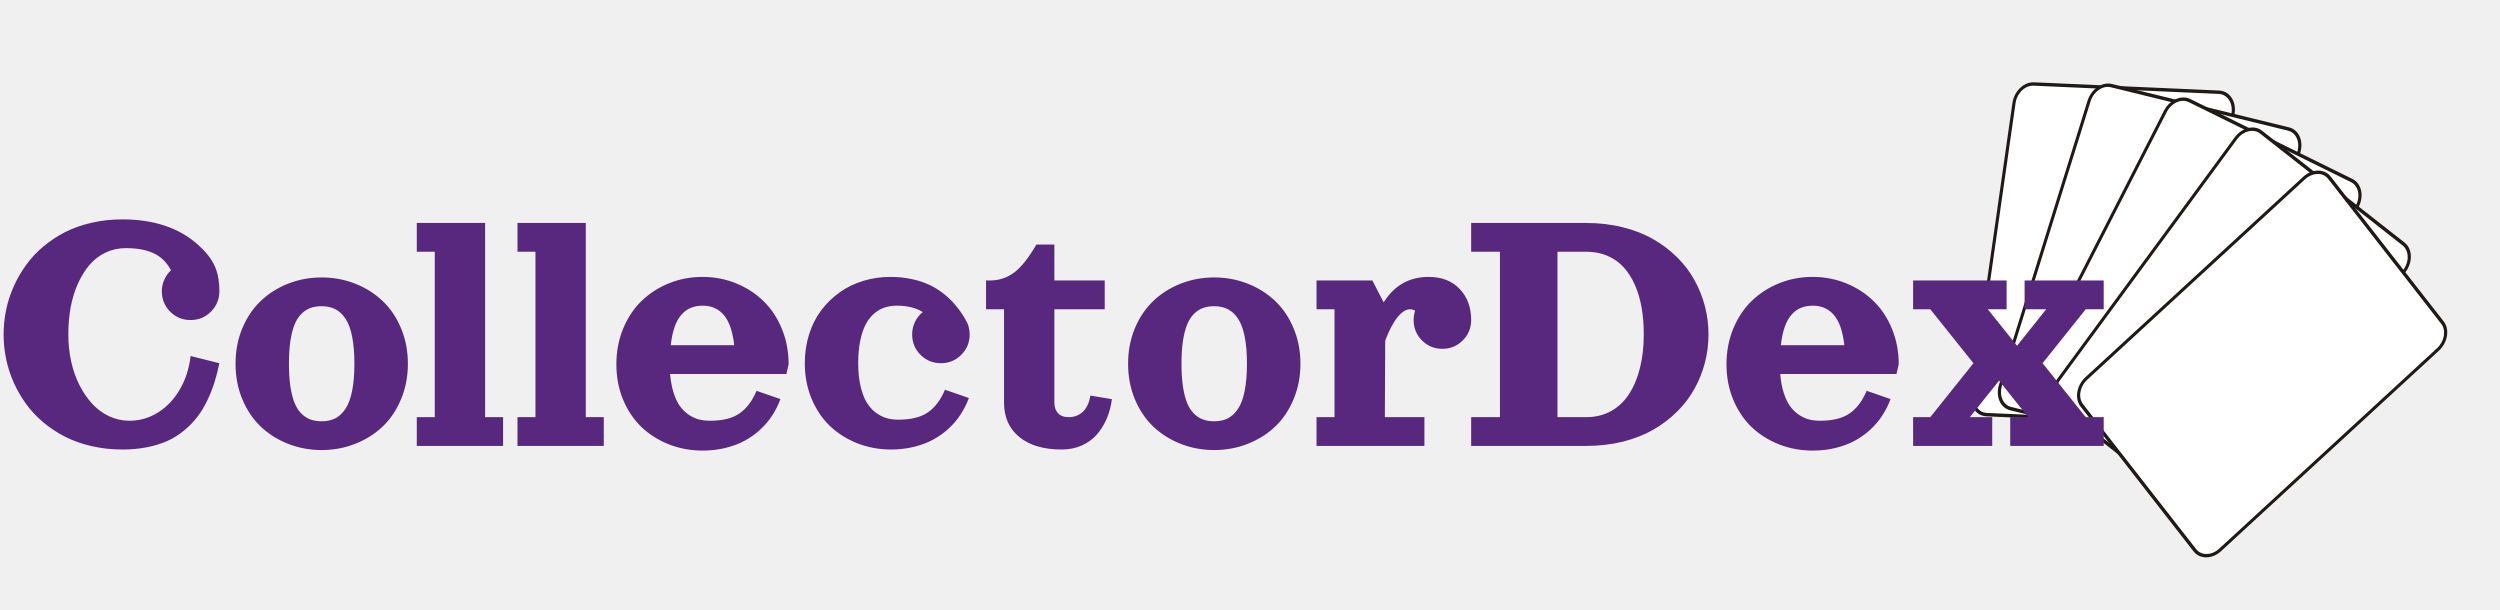
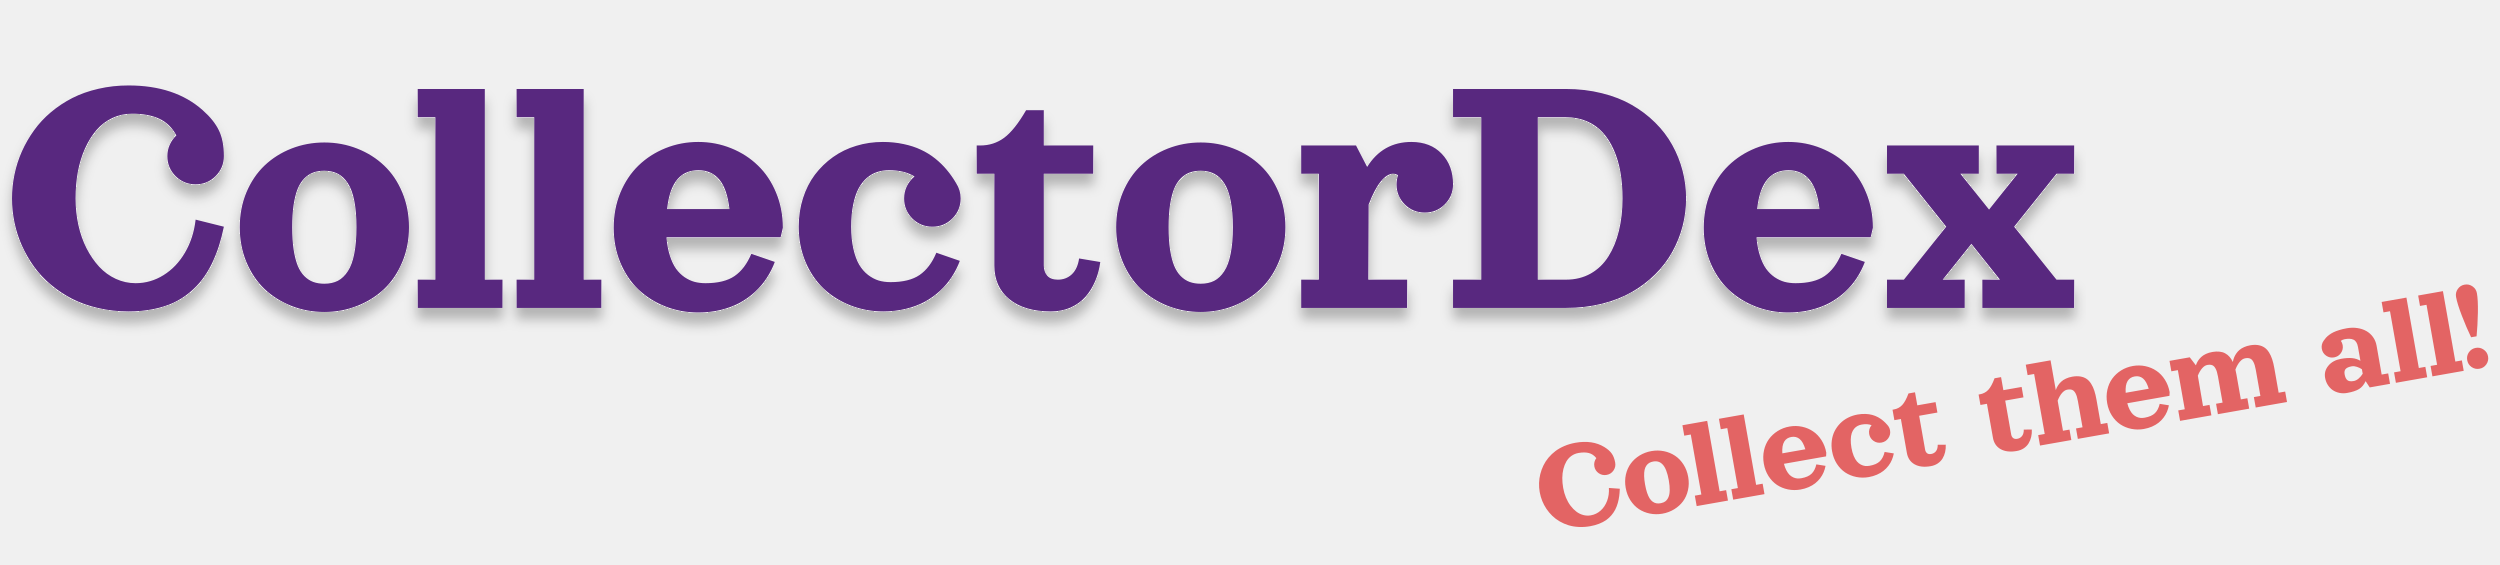
- <svg xmlns="http://www.w3.org/2000/svg" width="869" height="212" viewBox="0 0 869 212" fill="none">
-   <g clip-path="url(#clip0_8_64)">
-     <path fill-rule="evenodd" clip-rule="evenodd" d="M706.921 29.193L771.34 32.061C774.571 32.205 776.772 35.427 776.23 39.222L761.801 140.354C761.26 144.149 758.173 147.136 754.942 146.992L690.522 144.125C687.292 143.981 685.091 140.758 685.633 136.964L700.062 35.831C700.603 32.037 703.69 29.049 706.921 29.193Z" fill="white" />
-     <path d="M707.005 28.605L771.422 31.473C771.411 31.472 771.434 31.473 771.422 31.473C773.182 31.562 774.695 32.482 775.658 33.892C776.618 35.298 777.068 37.196 776.776 39.245L762.346 140.378C762.049 142.417 761.066 144.27 759.726 145.566C758.367 146.882 756.636 147.659 754.86 147.58L690.441 144.713C690.452 144.714 690.429 144.712 690.441 144.713C689.954 144.688 689.453 144.598 689.015 144.454C688.566 144.306 688.147 144.101 687.761 143.845C685.79 142.537 684.665 139.896 685.087 136.94L699.517 35.807C699.599 35.244 699.737 34.668 699.917 34.143C700.1 33.611 700.329 33.102 700.599 32.624C701.993 30.146 704.454 28.492 707.005 28.605ZM771.257 32.648L706.837 29.781C704.735 29.688 702.694 31.072 701.528 33.144C701.299 33.55 701.104 33.983 700.948 34.437C700.795 34.883 700.681 35.351 700.611 35.833C700.612 35.822 700.61 35.843 700.611 35.833L686.178 136.988C685.82 139.495 686.76 141.726 688.416 142.825C688.735 143.036 689.08 143.206 689.445 143.326C689.803 143.444 690.182 143.516 690.577 143.536C690.569 143.535 690.586 143.536 690.577 143.536L755.026 146.405C756.48 146.469 757.908 145.824 759.035 144.734C760.171 143.635 761.001 142.086 761.253 140.35C761.251 140.359 761.254 140.34 761.253 140.35L775.682 39.22C775.68 39.23 775.683 39.209 775.682 39.22C775.928 37.479 775.552 35.839 774.742 34.652C773.944 33.484 772.699 32.722 771.257 32.648C771.266 32.649 771.248 32.649 771.257 32.648Z" fill="#1F1A17" />
-     <path fill-rule="evenodd" clip-rule="evenodd" d="M733.876 29.753L795.529 44.852C798.622 45.609 800.206 49.262 799.051 52.969L768.259 151.77C767.103 155.477 763.628 157.891 760.536 157.133L698.882 142.035C695.79 141.278 694.206 137.625 695.361 133.918L726.153 35.117C727.309 31.41 730.784 28.996 733.876 29.753Z" fill="white" />
-     <path d="M734.055 29.179L795.707 44.277C797.403 44.694 798.69 45.9 799.388 47.509C800.078 49.1 800.196 51.088 799.575 53.088C799.581 53.072 799.569 53.106 799.575 53.088L768.782 151.891C768.158 153.89 766.904 155.554 765.388 156.607C763.857 157.67 762.058 158.122 760.36 157.708C760.369 157.71 760.351 157.705 760.36 157.708L698.705 142.609C697.008 142.193 695.722 140.987 695.023 139.377C694.333 137.786 694.216 135.798 694.837 133.798C694.831 133.814 694.842 133.781 694.837 133.798L725.629 34.995C725.802 34.441 726.028 33.898 726.295 33.394C726.561 32.892 726.867 32.425 727.205 31.997C728.964 29.775 731.614 28.582 734.055 29.179ZM795.35 45.425L733.696 30.327C731.686 29.835 729.488 30.837 728.017 32.696C727.727 33.062 727.466 33.46 727.241 33.885C727.018 34.306 726.828 34.76 726.677 35.244L695.897 134C695.901 133.986 695.894 134.013 695.897 134C695.366 135.702 695.449 137.439 696.034 138.787C696.612 140.119 697.667 141.117 699.061 141.458L760.697 156.555C762.088 156.895 763.592 156.524 764.859 155.644C766.141 154.753 767.203 153.348 767.735 151.642L798.515 52.883C798.512 52.896 798.518 52.871 798.515 52.883C799.046 51.181 798.962 49.447 798.377 48.099C797.799 46.767 796.743 45.767 795.35 45.425Z" fill="#1F1A17" />
-     <path fill-rule="evenodd" clip-rule="evenodd" d="M761.051 34.945L817.497 62.788C820.328 64.184 821.187 68.174 819.406 71.654L771.942 164.392C770.161 167.872 766.387 169.577 763.556 168.18L707.11 140.337C704.279 138.941 703.42 134.951 705.201 131.471L752.665 38.733C754.446 35.253 758.22 33.548 761.051 34.945Z" fill="white" />
-     <path d="M761.329 34.406L817.775 62.248C819.325 63.017 820.343 64.494 820.721 66.249C821.095 67.986 820.848 70.003 819.89 71.88L772.42 164.63C771.458 166.503 769.953 167.91 768.31 168.653C766.649 169.403 764.842 169.487 763.289 168.724L706.833 140.876C705.282 140.108 704.265 138.631 703.887 136.876C703.513 135.139 703.76 133.122 704.718 131.245L752.187 38.495C752.459 37.967 752.775 37.469 753.117 37.027C753.46 36.584 753.84 36.178 754.247 35.816C756.338 33.953 759.096 33.304 761.329 34.406ZM817.22 63.327L760.774 35.484C758.935 34.577 756.646 35.127 754.898 36.685C754.558 36.987 754.236 37.332 753.94 37.716C753.643 38.1 753.376 38.516 753.148 38.96L705.689 131.691C704.873 133.288 704.649 135.025 704.966 136.495C705.278 137.948 706.108 139.164 707.38 139.794L763.835 167.641C765.108 168.267 766.603 168.198 767.977 167.577C769.368 166.949 770.64 165.761 771.46 164.165L818.925 71.424C819.74 69.827 819.959 68.1 819.643 66.63C819.33 65.177 818.492 63.957 817.22 63.327Z" fill="#1F1A17" />
-     <path fill-rule="evenodd" clip-rule="evenodd" d="M785.912 45.906L835.509 84.839C837.997 86.792 838.141 90.964 835.83 94.11L774.236 177.95C771.924 181.096 767.998 182.073 765.511 180.12L715.914 141.187C713.426 139.234 713.282 135.063 715.593 131.917L777.187 48.076C779.498 44.93 783.425 43.954 785.912 45.906Z" fill="white" />
-     <path d="M786.27 45.416L835.867 84.349C835.855 84.338 835.88 84.359 835.867 84.349C836.237 84.646 836.598 85.019 836.869 85.392C837.151 85.78 837.382 86.204 837.56 86.654C838.472 88.957 838.051 91.99 836.252 94.439L774.658 178.279C774.67 178.265 774.647 178.294 774.658 178.279C774.316 178.74 773.908 179.2 773.511 179.569C773.103 179.951 772.669 180.284 772.219 180.566C769.884 182.033 767.114 182.15 765.153 180.61L715.556 141.677C715.568 141.688 715.543 141.667 715.556 141.677C715.186 141.381 714.825 141.007 714.554 140.635C714.272 140.247 714.042 139.823 713.863 139.372C712.952 137.069 713.372 134.037 715.171 131.588L776.765 47.748C776.753 47.761 776.776 47.733 776.765 47.748C778.011 46.071 779.719 44.929 781.417 44.506C783.146 44.076 784.905 44.347 786.27 45.416ZM835.152 85.329L785.554 46.396C784.433 45.518 782.981 45.297 781.55 45.653C780.114 46.01 778.695 46.943 777.636 48.367C777.646 48.354 777.628 48.38 777.636 48.367L716.016 132.246C714.488 134.324 714.125 136.882 714.89 138.813C715.037 139.186 715.226 139.535 715.455 139.85C715.679 140.157 715.939 140.434 716.236 140.672C716.225 140.664 716.247 140.679 716.236 140.672L765.868 179.63C767.487 180.901 769.788 180.794 771.737 179.57C772.121 179.329 772.491 179.045 772.839 178.721C773.179 178.404 773.497 178.049 773.788 177.659C773.779 177.671 773.796 177.646 773.788 177.659L835.407 93.781C836.934 91.702 837.297 89.144 836.533 87.213C836.385 86.84 836.197 86.492 835.967 86.176C835.744 85.87 835.448 85.567 835.152 85.329C835.163 85.338 835.14 85.322 835.152 85.329Z" fill="#1F1A17" />
-     <path fill-rule="evenodd" clip-rule="evenodd" d="M809.67 61.726L848.998 112.14C850.971 114.669 850.26 118.876 847.42 121.49L771.715 191.153C768.874 193.767 764.936 193.837 762.963 191.309L723.635 140.894C721.663 138.366 722.373 134.158 725.214 131.544L800.919 61.882C803.76 59.268 807.698 59.198 809.67 61.726Z" fill="white" />
-     <path d="M810.11 61.319L849.438 111.733C850.521 113.123 850.869 114.97 850.556 116.825C850.247 118.657 849.291 120.499 847.763 121.909L772.049 191.579C771.621 191.972 771.159 192.321 770.699 192.605C770.235 192.89 769.752 193.124 769.261 193.304C766.741 194.233 764.079 193.709 762.523 191.715L723.195 141.301C722.892 140.912 722.645 140.484 722.454 140.029C722.264 139.576 722.13 139.098 722.051 138.605C721.65 136.091 722.667 133.153 724.879 131.118L800.584 61.455C801.015 61.059 801.47 60.715 801.934 60.43C802.398 60.144 802.881 59.911 803.372 59.73C805.892 58.801 808.554 59.325 810.11 61.319ZM848.558 112.547L809.23 62.133C807.946 60.488 805.731 60.064 803.623 60.84C803.214 60.991 802.805 61.19 802.405 61.436C802.005 61.682 801.619 61.972 801.255 62.307L725.549 131.971C723.671 133.698 722.805 136.176 723.142 138.286C723.207 138.693 723.316 139.085 723.471 139.454C723.625 139.82 723.825 140.168 724.074 140.486L763.403 190.902C764.687 192.547 766.902 192.971 769.01 192.194C769.419 192.044 769.828 191.845 770.229 191.599C770.628 191.353 771.014 191.062 771.378 190.727L847.085 121.064C848.387 119.862 849.21 118.292 849.471 116.742C849.73 115.208 849.446 113.686 848.558 112.547Z" fill="#1F1A17" />
+ <svg xmlns="http://www.w3.org/2000/svg" width="885" height="200" viewBox="0 0 885 200" fill="none">
+   <g filter="url(#filter0_d_8_64)">
+     <path d="M45.5 30.25C56.438 30.25 65.188 33.167 71.75 39C74.438 41.375 76.354 43.771 77.5 46.188C78.667 48.583 79.25 51.604 79.25 55.25C79.25 58.021 78.271 60.385 76.312 62.344C74.375 64.281 72.021 65.25 69.25 65.25C66.479 65.25 64.115 64.281 62.156 62.344C60.219 60.385 59.25 58.021 59.25 55.25C59.25 53.833 59.531 52.5 60.094 51.25C60.656 49.979 61.438 48.875 62.438 47.938C60.938 45.146 58.906 43.167 56.344 42C53.802 40.833 50.604 40.25 46.75 40.25C44.229 40.25 41.885 40.76 39.719 41.781C37.573 42.802 35.708 44.229 34.125 46.062C32.562 47.896 31.219 50.062 30.094 52.562C28.969 55.062 28.125 57.812 27.562 60.812C27.021 63.792 26.75 66.938 26.75 70.25C26.75 73.521 27.083 76.667 27.75 79.688C28.417 82.708 29.385 85.458 30.656 87.938C31.927 90.417 33.417 92.583 35.125 94.438C36.833 96.271 38.792 97.698 41 98.719C43.229 99.74 45.562 100.25 48 100.25C51.542 100.25 54.833 99.302 57.875 97.406C60.938 95.51 63.469 92.854 65.469 89.438C67.49 86 68.75 82.104 69.25 77.75L79.25 80.25C78.75 82.688 78.167 84.958 77.5 87.062C76.833 89.146 76 91.229 75 93.312C74 95.375 72.865 97.24 71.594 98.906C70.323 100.573 68.823 102.125 67.094 103.562C65.365 105 63.458 106.208 61.375 107.188C59.292 108.146 56.906 108.896 54.219 109.438C51.531 109.979 48.625 110.25 45.5 110.25C41.771 110.25 38.208 109.854 34.812 109.062C31.438 108.292 28.375 107.208 25.625 105.812C22.896 104.417 20.375 102.75 18.062 100.812C15.75 98.875 13.75 96.74 12.062 94.406C10.375 92.052 8.938 89.562 7.75 86.938C6.583 84.292 5.708 81.573 5.125 78.781C4.542 75.969 4.25 73.125 4.25 70.25C4.25 67.375 4.542 64.542 5.125 61.75C5.708 58.938 6.583 56.219 7.75 53.594C8.938 50.948 10.375 48.458 12.062 46.125C13.75 43.771 15.75 41.625 18.062 39.688C20.375 37.75 22.896 36.083 25.625 34.688C28.375 33.292 31.438 32.208 34.812 31.438C38.208 30.646 41.771 30.25 45.5 30.25ZM103.156 52.594C106.823 51.156 110.708 50.438 114.812 50.438C118.917 50.438 122.792 51.156 126.438 52.594C130.104 54.031 133.292 56.042 136 58.625C138.708 61.188 140.844 64.354 142.406 68.125C143.99 71.896 144.781 76 144.781 80.438C144.781 84.875 143.99 88.979 142.406 92.75C140.844 96.521 138.708 99.698 136 102.281C133.292 104.844 130.104 106.844 126.438 108.281C122.792 109.719 118.917 110.438 114.812 110.438C110.708 110.438 106.823 109.719 103.156 108.281C99.51 106.844 96.333 104.844 93.625 102.281C90.938 99.698 88.802 96.521 87.219 92.75C85.656 88.979 84.875 84.875 84.875 80.438C84.875 76 85.656 71.896 87.219 68.125C88.802 64.354 90.938 61.188 93.625 58.625C96.333 56.042 99.51 54.031 103.156 52.594ZM114.812 60.438C113.354 60.438 112.052 60.646 110.906 61.062C109.76 61.479 108.708 62.167 107.75 63.125C106.792 64.083 106 65.323 105.375 66.844C104.771 68.365 104.292 70.26 103.938 72.531C103.604 74.802 103.438 77.438 103.438 80.438C103.438 83.438 103.604 86.073 103.938 88.344C104.292 90.615 104.771 92.51 105.375 94.031C106 95.552 106.792 96.792 107.75 97.75C108.708 98.708 109.76 99.396 110.906 99.812C112.052 100.229 113.354 100.438 114.812 100.438C116.646 100.438 118.24 100.094 119.594 99.406C120.948 98.698 122.125 97.573 123.125 96.031C124.146 94.49 124.906 92.417 125.406 89.812C125.927 87.208 126.188 84.083 126.188 80.438C126.188 76.792 125.927 73.667 125.406 71.062C124.906 68.458 124.146 66.385 123.125 64.844C122.125 63.302 120.948 62.188 119.594 61.5C118.24 60.792 116.646 60.438 114.812 60.438ZM147.875 31.5H171.625V99H177.875V109H147.875V99H154.125V41.5H147.875V31.5ZM182.875 31.5H206.625V99H212.875V109H182.875V99H189.125V41.5H182.875V31.5ZM235.938 84C236.125 86.417 236.521 88.573 237.125 90.469C237.729 92.365 238.458 93.917 239.312 95.125C240.188 96.333 241.198 97.333 242.344 98.125C243.49 98.896 244.667 99.448 245.875 99.781C247.083 100.094 248.375 100.25 249.75 100.25C254.146 100.25 257.573 99.406 260.031 97.719C262.51 96.01 264.49 93.385 265.969 89.844L274.281 92.719C273.531 94.74 272.573 96.646 271.406 98.438C270.26 100.208 268.875 101.844 267.25 103.344C265.625 104.844 263.812 106.135 261.812 107.219C259.833 108.281 257.594 109.115 255.094 109.719C252.594 110.323 249.958 110.625 247.188 110.625C243.083 110.625 239.198 109.906 235.531 108.469C231.885 107.031 228.708 105.031 226 102.469C223.312 99.885 221.177 96.708 219.594 92.938C218.031 89.167 217.25 85.062 217.25 80.625C217.25 76.188 218.031 72.062 219.594 68.25C221.177 64.438 223.312 61.229 226 58.625C228.708 56 231.885 53.948 235.531 52.469C239.198 50.99 243.083 50.25 247.188 50.25C251.292 50.25 255.167 50.99 258.812 52.469C262.479 53.948 265.656 56 268.344 58.625C271.052 61.229 273.188 64.438 274.75 68.25C276.333 72.062 277.125 76.188 277.125 80.625L276.344 84H235.938ZM236.156 74H258.219C257.677 69.208 256.479 65.719 254.625 63.531C252.771 61.344 250.312 60.25 247.25 60.25C245.729 60.25 244.365 60.5 243.156 61C241.948 61.479 240.865 62.26 239.906 63.344C238.948 64.406 238.146 65.833 237.5 67.625C236.875 69.396 236.427 71.521 236.156 74ZM323.75 62.469C321.375 60.99 318.354 60.25 314.688 60.25C313.208 60.25 311.833 60.458 310.562 60.875C309.292 61.271 308.073 61.958 306.906 62.938C305.76 63.917 304.781 65.156 303.969 66.656C303.156 68.156 302.51 70.062 302.031 72.375C301.552 74.688 301.312 77.312 301.312 80.25C301.312 83.188 301.573 85.802 302.094 88.094C302.615 90.385 303.302 92.26 304.156 93.719C305.031 95.177 306.073 96.375 307.281 97.312C308.51 98.25 309.771 98.917 311.062 99.312C312.354 99.688 313.75 99.875 315.25 99.875C319.646 99.875 323.073 99.031 325.531 97.344C328.01 95.635 329.99 93.01 331.469 89.469L339.781 92.344C339.031 94.365 338.073 96.271 336.906 98.062C335.76 99.833 334.375 101.469 332.75 102.969C331.125 104.469 329.312 105.76 327.312 106.844C325.333 107.906 323.094 108.74 320.594 109.344C318.094 109.948 315.458 110.25 312.688 110.25C308.583 110.25 304.698 109.531 301.031 108.094C297.385 106.656 294.208 104.656 291.5 102.094C288.812 99.51 286.677 96.333 285.094 92.562C283.531 88.792 282.75 84.688 282.75 80.25C282.75 76.688 283.25 73.333 284.25 70.188C285.25 67.042 286.656 64.26 288.469 61.844C290.302 59.427 292.448 57.344 294.906 55.594C297.365 53.844 300.094 52.521 303.094 51.625C306.094 50.708 309.24 50.25 312.531 50.25C315.135 50.25 317.583 50.5 319.875 51C322.167 51.479 324.208 52.146 326 53C327.812 53.833 329.5 54.875 331.062 56.125C332.625 57.375 333.99 58.708 335.156 60.125C336.344 61.521 337.448 63.094 338.469 64.844C339.531 66.49 340.062 68.292 340.062 70.25C340.062 73.021 339.083 75.385 337.125 77.344C335.188 79.281 332.833 80.25 330.062 80.25C327.292 80.25 324.927 79.281 322.969 77.344C321.031 75.385 320.062 73.021 320.062 70.25C320.062 68.708 320.385 67.26 321.031 65.906C321.698 64.552 322.604 63.406 323.75 62.469ZM363.25 39H369.5V51.5H387V61.5H369.5V94C369.5 95.417 369.896 96.604 370.688 97.562C371.5 98.521 372.771 99 374.5 99C376.438 99 378.083 98.365 379.438 97.094C380.792 95.802 381.646 93.938 382 91.5L389.5 92.75C389.188 95.188 388.583 97.448 387.688 99.531C386.812 101.594 385.667 103.438 384.25 105.062C382.833 106.667 381.073 107.938 378.969 108.875C376.885 109.792 374.562 110.25 372 110.25C365.771 110.25 360.875 108.802 357.312 105.906C353.771 102.99 352 99.021 352 94V61.5H345.75V51.5H347C350.208 51.5 353.042 50.583 355.5 48.75C357.958 46.917 360.542 43.667 363.25 39ZM413.406 52.594C417.073 51.156 420.958 50.438 425.062 50.438C429.167 50.438 433.042 51.156 436.688 52.594C440.354 54.031 443.542 56.042 446.25 58.625C448.958 61.188 451.094 64.354 452.656 68.125C454.24 71.896 455.031 76 455.031 80.438C455.031 84.875 454.24 88.979 452.656 92.75C451.094 96.521 448.958 99.698 446.25 102.281C443.542 104.844 440.354 106.844 436.688 108.281C433.042 109.719 429.167 110.438 425.062 110.438C420.958 110.438 417.073 109.719 413.406 108.281C409.76 106.844 406.583 104.844 403.875 102.281C401.188 99.698 399.052 96.521 397.469 92.75C395.906 88.979 395.125 84.875 395.125 80.438C395.125 76 395.906 71.896 397.469 68.125C399.052 64.354 401.188 61.188 403.875 58.625C406.583 56.042 409.76 54.031 413.406 52.594ZM425.062 60.438C423.604 60.438 422.302 60.646 421.156 61.062C420.01 61.479 418.958 62.167 418 63.125C417.042 64.083 416.25 65.323 415.625 66.844C415.021 68.365 414.542 70.26 414.188 72.531C413.854 74.802 413.688 77.438 413.688 80.438C413.688 83.438 413.854 86.073 414.188 88.344C414.542 90.615 415.021 92.51 415.625 94.031C416.25 95.552 417.042 96.792 418 97.75C418.958 98.708 420.01 99.396 421.156 99.812C422.302 100.229 423.604 100.438 425.062 100.438C426.896 100.438 428.49 100.094 429.844 99.406C431.198 98.698 432.375 97.573 433.375 96.031C434.396 94.49 435.156 92.417 435.656 89.812C436.177 87.208 436.438 84.083 436.438 80.438C436.438 76.792 436.177 73.667 435.656 71.062C435.156 68.458 434.396 66.385 433.375 64.844C432.375 63.302 431.198 62.188 429.844 61.5C428.49 60.792 426.896 60.438 425.062 60.438ZM460.625 51.5H480.031L483.969 59.094C487.656 53.198 492.875 50.25 499.625 50.25C504.146 50.25 507.729 51.646 510.375 54.438C513.042 57.208 514.375 60.812 514.375 65.25C514.375 68.021 513.396 70.385 511.438 72.344C509.5 74.281 507.146 75.25 504.375 75.25C501.604 75.25 499.24 74.281 497.281 72.344C495.344 70.385 494.375 68.021 494.375 65.25C494.375 64.125 494.552 63.042 494.906 62C494.344 61.667 493.75 61.5 493.125 61.5C491.729 61.5 490.281 62.417 488.781 64.25C487.302 66.062 485.875 68.781 484.5 72.406L484.375 99H498.125V109H460.625V99H466.875V61.5H460.625V51.5ZM554.375 109H514.375V99H524.375V41.5H514.375V31.5H554.375C558.854 31.5 563.083 32 567.062 33C571.042 33.979 574.562 35.354 577.625 37.125C580.708 38.875 583.469 40.958 585.906 43.375C588.365 45.792 590.385 48.438 591.969 51.312C593.573 54.188 594.792 57.229 595.625 60.438C596.458 63.625 596.875 66.896 596.875 70.25C596.875 73.604 596.458 76.885 595.625 80.094C594.792 83.281 593.573 86.312 591.969 89.188C590.385 92.062 588.365 94.708 585.906 97.125C583.469 99.542 580.708 101.635 577.625 103.406C574.562 105.156 571.042 106.531 567.062 107.531C563.083 108.51 558.854 109 554.375 109ZM554.375 99C557.625 99 560.531 98.281 563.094 96.844C565.656 95.385 567.75 93.365 569.375 90.781C571.021 88.198 572.26 85.177 573.094 81.719C573.948 78.24 574.375 74.417 574.375 70.25C574.375 66.917 574.125 63.812 573.625 60.938C573.125 58.062 572.344 55.427 571.281 53.031C570.219 50.615 568.906 48.562 567.344 46.875C565.802 45.167 563.927 43.844 561.719 42.906C559.51 41.969 557.062 41.5 554.375 41.5H544.375V99H554.375ZM621.812 84C622 86.417 622.396 88.573 623 90.469C623.604 92.365 624.333 93.917 625.188 95.125C626.062 96.333 627.073 97.333 628.219 98.125C629.365 98.896 630.542 99.448 631.75 99.781C632.958 100.094 634.25 100.25 635.625 100.25C640.021 100.25 643.448 99.406 645.906 97.719C648.385 96.01 650.365 93.385 651.844 89.844L660.156 92.719C659.406 94.74 658.448 96.646 657.281 98.438C656.135 100.208 654.75 101.844 653.125 103.344C651.5 104.844 649.688 106.135 647.688 107.219C645.708 108.281 643.469 109.115 640.969 109.719C638.469 110.323 635.833 110.625 633.062 110.625C628.958 110.625 625.073 109.906 621.406 108.469C617.76 107.031 614.583 105.031 611.875 102.469C609.188 99.885 607.052 96.708 605.469 92.938C603.906 89.167 603.125 85.062 603.125 80.625C603.125 76.188 603.906 72.062 605.469 68.25C607.052 64.438 609.188 61.229 611.875 58.625C614.583 56 617.76 53.948 621.406 52.469C625.073 50.99 628.958 50.25 633.062 50.25C637.167 50.25 641.042 50.99 644.688 52.469C648.354 53.948 651.531 56 654.219 58.625C656.927 61.229 659.062 64.438 660.625 68.25C662.208 72.062 663 76.188 663 80.625L662.219 84H621.812ZM622.031 74H644.094C643.552 69.208 642.354 65.719 640.5 63.531C638.646 61.344 636.188 60.25 633.125 60.25C631.604 60.25 630.24 60.5 629.031 61C627.823 61.479 626.74 62.26 625.781 63.344C624.823 64.406 624.021 65.833 623.375 67.625C622.75 69.396 622.302 71.521 622.031 74ZM695.5 99V109H668V99H673.969L688.969 80.25L673.969 61.5H668V51.5H700.5V61.5H693.969L704.125 74.188L714.25 61.5H706.75V51.5H734.25V61.5H728L713 80.25L728 99H734.25V109H701.75V99H708L697.875 86.312L687.719 99H695.5Z" fill="#58287F" />
  </g>
-   <path d="M42.5 76.25C53.438 76.25 62.188 79.167 68.75 85C71.438 87.375 73.354 89.771 74.5 92.188C75.667 94.583 76.25 97.604 76.25 101.25C76.25 104.021 75.271 106.385 73.312 108.344C71.375 110.281 69.021 111.25 66.25 111.25C63.479 111.25 61.115 110.281 59.156 108.344C57.219 106.385 56.25 104.021 56.25 101.25C56.25 99.833 56.531 98.5 57.094 97.25C57.656 95.979 58.438 94.875 59.438 93.938C57.938 91.146 55.906 89.167 53.344 88C50.802 86.833 47.604 86.25 43.75 86.25C41.229 86.25 38.885 86.76 36.719 87.781C34.573 88.802 32.708 90.229 31.125 92.062C29.562 93.896 28.219 96.062 27.094 98.562C25.969 101.062 25.125 103.812 24.562 106.812C24.021 109.792 23.75 112.938 23.75 116.25C23.75 119.521 24.083 122.667 24.75 125.688C25.417 128.708 26.385 131.458 27.656 133.938C28.927 136.417 30.417 138.583 32.125 140.438C33.833 142.271 35.792 143.698 38 144.719C40.229 145.74 42.562 146.25 45 146.25C48.542 146.25 51.833 145.302 54.875 143.406C57.938 141.51 60.469 138.854 62.469 135.438C64.49 132 65.75 128.104 66.25 123.75L76.25 126.25C75.75 128.688 75.167 130.958 74.5 133.062C73.833 135.146 73 137.229 72 139.312C71 141.375 69.865 143.24 68.594 144.906C67.323 146.573 65.823 148.125 64.094 149.562C62.365 151 60.458 152.208 58.375 153.188C56.292 154.146 53.906 154.896 51.219 155.438C48.531 155.979 45.625 156.25 42.5 156.25C38.771 156.25 35.208 155.854 31.812 155.062C28.438 154.292 25.375 153.208 22.625 151.812C19.896 150.417 17.375 148.75 15.062 146.812C12.75 144.875 10.75 142.74 9.062 140.406C7.375 138.052 5.938 135.562 4.75 132.938C3.583 130.292 2.708 127.573 2.125 124.781C1.542 121.969 1.25 119.125 1.25 116.25C1.25 113.375 1.542 110.542 2.125 107.75C2.708 104.938 3.583 102.219 4.75 99.594C5.938 96.948 7.375 94.458 9.062 92.125C10.75 89.771 12.75 87.625 15.062 85.688C17.375 83.75 19.896 82.083 22.625 80.688C25.375 79.292 28.438 78.208 31.812 77.438C35.208 76.646 38.771 76.25 42.5 76.25ZM100.156 98.594C103.823 97.156 107.708 96.438 111.812 96.438C115.917 96.438 119.792 97.156 123.438 98.594C127.104 100.031 130.292 102.042 133 104.625C135.708 107.188 137.844 110.354 139.406 114.125C140.99 117.896 141.781 122 141.781 126.438C141.781 130.875 140.99 134.979 139.406 138.75C137.844 142.521 135.708 145.698 133 148.281C130.292 150.844 127.104 152.844 123.438 154.281C119.792 155.719 115.917 156.438 111.812 156.438C107.708 156.438 103.823 155.719 100.156 154.281C96.51 152.844 93.333 150.844 90.625 148.281C87.938 145.698 85.802 142.521 84.219 138.75C82.656 134.979 81.875 130.875 81.875 126.438C81.875 122 82.656 117.896 84.219 114.125C85.802 110.354 87.938 107.188 90.625 104.625C93.333 102.042 96.51 100.031 100.156 98.594ZM111.812 106.438C110.354 106.438 109.052 106.646 107.906 107.062C106.76 107.479 105.708 108.167 104.75 109.125C103.792 110.083 103 111.323 102.375 112.844C101.771 114.365 101.292 116.26 100.938 118.531C100.604 120.802 100.438 123.438 100.438 126.438C100.438 129.438 100.604 132.073 100.938 134.344C101.292 136.615 101.771 138.51 102.375 140.031C103 141.552 103.792 142.792 104.75 143.75C105.708 144.708 106.76 145.396 107.906 145.812C109.052 146.229 110.354 146.438 111.812 146.438C113.646 146.438 115.24 146.094 116.594 145.406C117.948 144.698 119.125 143.573 120.125 142.031C121.146 140.49 121.906 138.417 122.406 135.812C122.927 133.208 123.188 130.083 123.188 126.438C123.188 122.792 122.927 119.667 122.406 117.062C121.906 114.458 121.146 112.385 120.125 110.844C119.125 109.302 117.948 108.188 116.594 107.5C115.24 106.792 113.646 106.438 111.812 106.438ZM144.875 77.5H168.625V145H174.875V155H144.875V145H151.125V87.5H144.875V77.5ZM179.875 77.5H203.625V145H209.875V155H179.875V145H186.125V87.5H179.875V77.5ZM232.938 130C233.125 132.417 233.521 134.573 234.125 136.469C234.729 138.365 235.458 139.917 236.312 141.125C237.188 142.333 238.198 143.333 239.344 144.125C240.49 144.896 241.667 145.448 242.875 145.781C244.083 146.094 245.375 146.25 246.75 146.25C251.146 146.25 254.573 145.406 257.031 143.719C259.51 142.01 261.49 139.385 262.969 135.844L271.281 138.719C270.531 140.74 269.573 142.646 268.406 144.438C267.26 146.208 265.875 147.844 264.25 149.344C262.625 150.844 260.812 152.135 258.812 153.219C256.833 154.281 254.594 155.115 252.094 155.719C249.594 156.323 246.958 156.625 244.188 156.625C240.083 156.625 236.198 155.906 232.531 154.469C228.885 153.031 225.708 151.031 223 148.469C220.312 145.885 218.177 142.708 216.594 138.938C215.031 135.167 214.25 131.062 214.25 126.625C214.25 122.188 215.031 118.062 216.594 114.25C218.177 110.438 220.312 107.229 223 104.625C225.708 102 228.885 99.948 232.531 98.469C236.198 96.99 240.083 96.25 244.188 96.25C248.292 96.25 252.167 96.99 255.812 98.469C259.479 99.948 262.656 102 265.344 104.625C268.052 107.229 270.188 110.438 271.75 114.25C273.333 118.062 274.125 122.188 274.125 126.625L273.344 130H232.938ZM233.156 120H255.219C254.677 115.208 253.479 111.719 251.625 109.531C249.771 107.344 247.312 106.25 244.25 106.25C242.729 106.25 241.365 106.5 240.156 107C238.948 107.479 237.865 108.26 236.906 109.344C235.948 110.406 235.146 111.833 234.5 113.625C233.875 115.396 233.427 117.521 233.156 120ZM320.75 108.469C318.375 106.99 315.354 106.25 311.688 106.25C310.208 106.25 308.833 106.458 307.562 106.875C306.292 107.271 305.073 107.958 303.906 108.938C302.76 109.917 301.781 111.156 300.969 112.656C300.156 114.156 299.51 116.062 299.031 118.375C298.552 120.688 298.312 123.312 298.312 126.25C298.312 129.188 298.573 131.802 299.094 134.094C299.615 136.385 300.302 138.26 301.156 139.719C302.031 141.177 303.073 142.375 304.281 143.312C305.51 144.25 306.771 144.917 308.062 145.312C309.354 145.688 310.75 145.875 312.25 145.875C316.646 145.875 320.073 145.031 322.531 143.344C325.01 141.635 326.99 139.01 328.469 135.469L336.781 138.344C336.031 140.365 335.073 142.271 333.906 144.062C332.76 145.833 331.375 147.469 329.75 148.969C328.125 150.469 326.312 151.76 324.312 152.844C322.333 153.906 320.094 154.74 317.594 155.344C315.094 155.948 312.458 156.25 309.688 156.25C305.583 156.25 301.698 155.531 298.031 154.094C294.385 152.656 291.208 150.656 288.5 148.094C285.812 145.51 283.677 142.333 282.094 138.562C280.531 134.792 279.75 130.688 279.75 126.25C279.75 122.688 280.25 119.333 281.25 116.188C282.25 113.042 283.656 110.26 285.469 107.844C287.302 105.427 289.448 103.344 291.906 101.594C294.365 99.844 297.094 98.521 300.094 97.625C303.094 96.708 306.24 96.25 309.531 96.25C312.135 96.25 314.583 96.5 316.875 97C319.167 97.479 321.208 98.146 323 99C324.812 99.833 326.5 100.875 328.062 102.125C329.625 103.375 330.99 104.708 332.156 106.125C333.344 107.521 334.448 109.094 335.469 110.844C336.531 112.49 337.062 114.292 337.062 116.25C337.062 119.021 336.083 121.385 334.125 123.344C332.188 125.281 329.833 126.25 327.062 126.25C324.292 126.25 321.927 125.281 319.969 123.344C318.031 121.385 317.062 119.021 317.062 116.25C317.062 114.708 317.385 113.26 318.031 111.906C318.698 110.552 319.604 109.406 320.75 108.469ZM360.25 85H366.5V97.5H384V107.5H366.5V140C366.5 141.417 366.896 142.604 367.688 143.562C368.5 144.521 369.771 145 371.5 145C373.438 145 375.083 144.365 376.438 143.094C377.792 141.802 378.646 139.938 379 137.5L386.5 138.75C386.188 141.188 385.583 143.448 384.688 145.531C383.812 147.594 382.667 149.438 381.25 151.062C379.833 152.667 378.073 153.938 375.969 154.875C373.885 155.792 371.562 156.25 369 156.25C362.771 156.25 357.875 154.802 354.312 151.906C350.771 148.99 349 145.021 349 140V107.5H342.75V97.5H344C347.208 97.5 350.042 96.583 352.5 94.75C354.958 92.917 357.542 89.667 360.25 85ZM410.406 98.594C414.073 97.156 417.958 96.438 422.062 96.438C426.167 96.438 430.042 97.156 433.688 98.594C437.354 100.031 440.542 102.042 443.25 104.625C445.958 107.188 448.094 110.354 449.656 114.125C451.24 117.896 452.031 122 452.031 126.438C452.031 130.875 451.24 134.979 449.656 138.75C448.094 142.521 445.958 145.698 443.25 148.281C440.542 150.844 437.354 152.844 433.688 154.281C430.042 155.719 426.167 156.438 422.062 156.438C417.958 156.438 414.073 155.719 410.406 154.281C406.76 152.844 403.583 150.844 400.875 148.281C398.188 145.698 396.052 142.521 394.469 138.75C392.906 134.979 392.125 130.875 392.125 126.438C392.125 122 392.906 117.896 394.469 114.125C396.052 110.354 398.188 107.188 400.875 104.625C403.583 102.042 406.76 100.031 410.406 98.594ZM422.062 106.438C420.604 106.438 419.302 106.646 418.156 107.062C417.01 107.479 415.958 108.167 415 109.125C414.042 110.083 413.25 111.323 412.625 112.844C412.021 114.365 411.542 116.26 411.188 118.531C410.854 120.802 410.688 123.438 410.688 126.438C410.688 129.438 410.854 132.073 411.188 134.344C411.542 136.615 412.021 138.51 412.625 140.031C413.25 141.552 414.042 142.792 415 143.75C415.958 144.708 417.01 145.396 418.156 145.812C419.302 146.229 420.604 146.438 422.062 146.438C423.896 146.438 425.49 146.094 426.844 145.406C428.198 144.698 429.375 143.573 430.375 142.031C431.396 140.49 432.156 138.417 432.656 135.812C433.177 133.208 433.438 130.083 433.438 126.438C433.438 122.792 433.177 119.667 432.656 117.062C432.156 114.458 431.396 112.385 430.375 110.844C429.375 109.302 428.198 108.188 426.844 107.5C425.49 106.792 423.896 106.438 422.062 106.438ZM457.625 97.5H477.031L480.969 105.094C484.656 99.198 489.875 96.25 496.625 96.25C501.146 96.25 504.729 97.646 507.375 100.438C510.042 103.208 511.375 106.812 511.375 111.25C511.375 114.021 510.396 116.385 508.438 118.344C506.5 120.281 504.146 121.25 501.375 121.25C498.604 121.25 496.24 120.281 494.281 118.344C492.344 116.385 491.375 114.021 491.375 111.25C491.375 110.125 491.552 109.042 491.906 108C491.344 107.667 490.75 107.5 490.125 107.5C488.729 107.5 487.281 108.417 485.781 110.25C484.302 112.062 482.875 114.781 481.5 118.406L481.375 145H495.125V155H457.625V145H463.875V107.5H457.625V97.5ZM551.375 155H511.375V145H521.375V87.5H511.375V77.5H551.375C555.854 77.5 560.083 78 564.062 79C568.042 79.979 571.562 81.354 574.625 83.125C577.708 84.875 580.469 86.958 582.906 89.375C585.365 91.792 587.385 94.438 588.969 97.312C590.573 100.188 591.792 103.229 592.625 106.438C593.458 109.625 593.875 112.896 593.875 116.25C593.875 119.604 593.458 122.885 592.625 126.094C591.792 129.281 590.573 132.312 588.969 135.188C587.385 138.062 585.365 140.708 582.906 143.125C580.469 145.542 577.708 147.635 574.625 149.406C571.562 151.156 568.042 152.531 564.062 153.531C560.083 154.51 555.854 155 551.375 155ZM551.375 145C554.625 145 557.531 144.281 560.094 142.844C562.656 141.385 564.75 139.365 566.375 136.781C568.021 134.198 569.26 131.177 570.094 127.719C570.948 124.24 571.375 120.417 571.375 116.25C571.375 112.917 571.125 109.812 570.625 106.938C570.125 104.062 569.344 101.427 568.281 99.031C567.219 96.615 565.906 94.562 564.344 92.875C562.802 91.167 560.927 89.844 558.719 88.906C556.51 87.969 554.062 87.5 551.375 87.5H541.375V145H551.375ZM618.812 130C619 132.417 619.396 134.573 620 136.469C620.604 138.365 621.333 139.917 622.188 141.125C623.062 142.333 624.073 143.333 625.219 144.125C626.365 144.896 627.542 145.448 628.75 145.781C629.958 146.094 631.25 146.25 632.625 146.25C637.021 146.25 640.448 145.406 642.906 143.719C645.385 142.01 647.365 139.385 648.844 135.844L657.156 138.719C656.406 140.74 655.448 142.646 654.281 144.438C653.135 146.208 651.75 147.844 650.125 149.344C648.5 150.844 646.688 152.135 644.688 153.219C642.708 154.281 640.469 155.115 637.969 155.719C635.469 156.323 632.833 156.625 630.062 156.625C625.958 156.625 622.073 155.906 618.406 154.469C614.76 153.031 611.583 151.031 608.875 148.469C606.188 145.885 604.052 142.708 602.469 138.938C600.906 135.167 600.125 131.062 600.125 126.625C600.125 122.188 600.906 118.062 602.469 114.25C604.052 110.438 606.188 107.229 608.875 104.625C611.583 102 614.76 99.948 618.406 98.469C622.073 96.99 625.958 96.25 630.062 96.25C634.167 96.25 638.042 96.99 641.688 98.469C645.354 99.948 648.531 102 651.219 104.625C653.927 107.229 656.062 110.438 657.625 114.25C659.208 118.062 660 122.188 660 126.625L659.219 130H618.812ZM619.031 120H641.094C640.552 115.208 639.354 111.719 637.5 109.531C635.646 107.344 633.188 106.25 630.125 106.25C628.604 106.25 627.24 106.5 626.031 107C624.823 107.479 623.74 108.26 622.781 109.344C621.823 110.406 621.021 111.833 620.375 113.625C619.75 115.396 619.302 117.521 619.031 120ZM692.5 145V155H665V145H670.969L685.969 126.25L670.969 107.5H665V97.5H697.5V107.5H690.969L701.125 120.188L711.25 107.5H703.75V97.5H731.25V107.5H725L710 126.25L725 145H731.25V155H698.75V145H705L694.875 132.312L684.719 145H692.5Z" fill="#58287F" />
+   <path d="M557.687 156.741C561.726 156.029 565.147 156.536 567.951 158.263C569.098 158.965 569.962 159.725 570.542 160.543C571.129 161.352 571.541 162.429 571.779 163.776C571.959 164.799 571.752 165.736 571.156 166.587C570.567 167.429 569.76 167.94 568.737 168.12C567.714 168.301 566.777 168.097 565.928 167.509C565.085 166.912 564.573 166.102 564.393 165.078C564.301 164.555 564.318 164.044 564.444 163.546C564.569 163.04 564.785 162.581 565.094 162.17C564.358 161.237 563.479 160.638 562.457 160.374C561.442 160.109 560.223 160.102 558.8 160.353C557.869 160.517 557.036 160.858 556.303 161.376C555.577 161.893 554.981 162.541 554.516 163.321C554.058 164.1 553.703 164.988 553.45 165.984C553.198 166.981 553.065 168.051 553.053 169.196C553.047 170.331 553.151 171.511 553.367 172.734C553.58 173.942 553.908 175.082 554.351 176.154C554.794 177.226 555.331 178.179 555.962 179.012C556.592 179.845 557.284 180.548 558.035 181.121C558.785 181.687 559.602 182.087 560.484 182.32C561.373 182.552 562.268 182.588 563.168 182.429C564.476 182.199 565.63 181.634 566.63 180.736C567.638 179.837 568.399 178.691 568.916 177.299C569.438 175.898 569.65 174.377 569.551 172.736L573.407 173.008C573.381 173.941 573.313 174.818 573.204 175.638C573.094 176.451 572.921 177.275 572.688 178.109C572.453 178.936 572.155 179.699 571.794 180.397C571.433 181.095 570.98 181.766 570.436 182.409C569.891 183.053 569.265 183.623 568.56 184.121C567.853 184.61 567.021 185.042 566.063 185.417C565.106 185.793 564.05 186.082 562.896 186.285C561.519 186.528 560.178 186.614 558.872 186.543C557.576 186.478 556.374 186.277 555.267 185.941C554.169 185.603 553.129 185.152 552.149 184.587C551.169 184.022 550.291 183.363 549.516 182.612C548.74 181.852 548.047 181.026 547.437 180.134C546.834 179.233 546.334 178.286 545.937 177.293C545.538 176.292 545.245 175.261 545.058 174.199C544.871 173.138 544.794 172.072 544.828 171.003C544.86 169.927 545.006 168.866 545.266 167.82C545.532 166.766 545.901 165.753 546.372 164.781C546.842 163.802 547.441 162.879 548.169 162.013C548.897 161.147 549.719 160.367 550.636 159.674C551.561 158.979 552.621 158.38 553.817 157.876C555.02 157.362 556.31 156.984 557.687 156.741ZM580.435 161.238C581.695 160.469 583.083 159.95 584.599 159.683C586.114 159.416 587.592 159.429 589.032 159.722C590.48 160.014 591.788 160.549 592.957 161.327C594.124 162.097 595.118 163.127 595.941 164.418C596.771 165.708 597.331 167.172 597.62 168.81C597.909 170.449 597.884 172.016 597.545 173.512C597.213 175.006 596.631 176.319 595.799 177.449C594.966 178.572 593.919 179.518 592.659 180.288C591.406 181.056 590.022 181.574 588.506 181.841C586.99 182.108 585.508 182.096 584.061 181.804C582.621 181.51 581.317 180.979 580.15 180.209C578.989 179.43 577.994 178.395 577.164 177.106C576.341 175.815 575.785 174.35 575.496 172.711C575.207 171.073 575.229 169.506 575.56 168.012C575.899 166.516 576.482 165.208 577.307 164.086C578.139 162.956 579.182 162.006 580.435 161.238ZM585.25 163.376C584.711 163.471 584.244 163.633 583.848 163.861C583.452 164.09 583.108 164.412 582.817 164.828C582.525 165.245 582.314 165.754 582.182 166.356C582.058 166.957 582.004 167.689 582.021 168.55C582.046 169.411 582.156 170.395 582.352 171.503C582.547 172.611 582.78 173.573 583.051 174.39C583.33 175.205 583.63 175.874 583.952 176.397C584.282 176.918 584.655 177.324 585.071 177.615C585.488 177.907 585.921 178.092 586.371 178.172C586.822 178.251 587.316 178.243 587.855 178.148C588.532 178.029 589.098 177.798 589.553 177.456C590.007 177.106 590.369 176.614 590.638 175.979C590.914 175.344 591.06 174.529 591.075 173.534C591.098 172.539 590.991 171.368 590.753 170.021C590.516 168.675 590.216 167.538 589.854 166.61C589.5 165.681 589.084 164.965 588.607 164.462C588.137 163.958 587.63 163.623 587.085 163.457C586.539 163.284 585.927 163.256 585.25 163.376ZM595.576 150.536L604.347 148.99L608.742 173.918L611.05 173.511L611.701 177.204L600.622 179.157L599.971 175.464L602.279 175.057L598.535 153.822L596.227 154.229L595.576 150.536ZM608.501 148.257L617.272 146.711L621.668 171.638L623.976 171.231L624.627 174.925L613.548 176.878L612.897 173.185L615.205 172.778L611.461 151.543L609.152 151.95L608.501 148.257ZM631.516 164.19C631.743 165.07 632.029 165.841 632.376 166.502C632.722 167.163 633.093 167.688 633.487 168.079C633.889 168.468 634.327 168.772 634.802 168.989C635.275 169.199 635.746 169.327 636.214 169.371C636.68 169.408 637.167 169.381 637.675 169.292C639.299 169.006 640.509 168.471 641.307 167.688C642.112 166.895 642.672 165.797 642.987 164.393L646.244 164.913C646.099 165.708 645.869 166.475 645.555 167.212C645.247 167.941 644.842 168.635 644.34 169.295C643.837 169.955 643.252 170.55 642.584 171.08C641.922 171.601 641.149 172.055 640.265 172.441C639.381 172.827 638.428 173.11 637.405 173.29C635.889 173.558 634.407 173.545 632.959 173.253C631.519 172.96 630.216 172.428 629.049 171.658C627.888 170.879 626.893 169.845 626.062 168.555C625.24 167.264 624.684 165.799 624.395 164.161C624.106 162.522 624.126 160.948 624.455 159.438C624.791 157.927 625.371 156.603 626.194 155.466C627.023 154.32 628.063 153.356 629.313 152.572C630.571 151.787 631.957 151.261 633.473 150.994C634.989 150.726 636.468 150.747 637.911 151.056C639.361 151.363 640.668 151.914 641.831 152.709C643.001 153.494 643.999 154.54 644.824 155.846C645.657 157.151 646.218 158.623 646.507 160.262L646.438 161.559L631.516 164.19ZM630.946 160.483L639.093 159.046C638.581 157.312 637.912 156.101 637.085 155.414C636.257 154.727 635.278 154.483 634.147 154.683C633.586 154.782 633.098 154.963 632.684 155.226C632.269 155.482 631.92 155.841 631.637 156.303C631.352 156.758 631.149 157.337 631.027 158.041C630.911 158.736 630.884 159.55 630.946 160.483ZM662.543 150.52C661.57 150.129 660.406 150.052 659.052 150.291C658.506 150.387 658.012 150.554 657.569 150.791C657.126 151.02 656.721 151.353 656.354 151.79C655.994 152.227 655.713 152.748 655.511 153.355C655.308 153.962 655.194 154.708 655.168 155.593C655.141 156.478 655.224 157.463 655.415 158.548C655.606 159.633 655.873 160.582 656.214 161.394C656.556 162.206 656.932 162.854 657.342 163.337C657.76 163.819 658.223 164.193 658.73 164.461C659.245 164.727 659.754 164.891 660.257 164.953C660.759 165.007 661.286 164.986 661.84 164.888C663.464 164.602 664.674 164.067 665.472 163.284C666.277 162.492 666.837 161.393 667.152 159.989L670.409 160.509C670.264 161.305 670.034 162.071 669.72 162.809C669.412 163.537 669.007 164.231 668.504 164.891C668.002 165.551 667.417 166.146 666.749 166.676C666.087 167.198 665.314 167.651 664.43 168.037C663.546 168.423 662.593 168.706 661.569 168.887C660.054 169.154 658.572 169.141 657.124 168.849C655.684 168.556 654.381 168.024 653.214 167.254C652.053 166.475 651.058 165.441 650.227 164.151C649.405 162.861 648.849 161.396 648.56 159.757C648.328 158.441 648.294 157.17 648.459 155.943C648.623 154.716 648.961 153.598 649.473 152.587C649.993 151.575 650.65 150.666 651.444 149.86C652.238 149.053 653.159 148.387 654.209 147.861C655.257 147.327 656.389 146.953 657.605 146.739C658.566 146.569 659.487 146.502 660.366 146.537C661.243 146.565 662.041 146.678 662.758 146.877C663.481 147.067 664.172 147.342 664.831 147.701C665.489 148.061 666.08 148.465 666.603 148.912C667.133 149.35 667.643 149.859 668.134 150.439C668.633 150.978 668.947 151.609 669.074 152.332C669.255 153.355 669.047 154.292 668.452 155.143C667.862 155.985 667.056 156.496 666.033 156.676C665.009 156.856 664.073 156.653 663.224 156.065C662.381 155.468 661.869 154.657 661.688 153.634C661.588 153.065 661.613 152.509 661.763 151.967C661.921 151.423 662.181 150.941 662.543 150.52ZM675.603 139.281L677.911 138.874L678.725 143.49L685.188 142.351L685.839 146.044L679.376 147.184L681.492 159.186C681.585 159.709 681.808 160.122 682.163 160.424C682.525 160.725 683.026 160.819 683.664 160.707C684.38 160.581 684.946 160.239 685.364 159.681C685.78 159.116 685.974 158.372 685.946 157.449L688.797 157.422C688.84 158.342 688.764 159.217 688.569 160.044C688.38 160.863 688.077 161.618 687.66 162.311C687.241 162.995 686.674 163.579 685.958 164.063C685.248 164.537 684.42 164.857 683.474 165.024C681.173 165.43 679.271 165.214 677.767 164.376C676.269 163.53 675.356 162.18 675.03 160.325L672.913 148.323L670.605 148.73L669.954 145.037L670.415 144.956C671.6 144.747 672.587 144.224 673.375 143.387C674.164 142.549 674.906 141.181 675.603 139.281ZM706.07 133.909L708.378 133.502L709.192 138.118L715.655 136.979L716.306 140.672L709.843 141.811L711.96 153.814C712.052 154.337 712.276 154.75 712.63 155.052C712.993 155.353 713.493 155.447 714.132 155.335C714.847 155.208 715.414 154.867 715.831 154.309C716.247 153.744 716.441 153 716.413 152.076L719.264 152.05C719.308 152.97 719.232 153.844 719.037 154.672C718.848 155.491 718.545 156.246 718.127 156.939C717.709 157.623 717.141 158.207 716.425 158.69C715.716 159.165 714.888 159.485 713.941 159.652C711.641 160.058 709.738 159.842 708.234 159.004C706.736 158.158 705.824 156.807 705.497 154.953L703.381 142.951L701.073 143.358L700.421 139.665L700.883 139.583C702.068 139.374 703.054 138.851 703.843 138.014C704.631 137.177 705.374 135.809 706.07 133.909ZM733.577 133.343C734.654 133.153 735.623 133.133 736.482 133.283C737.341 133.432 738.074 133.72 738.681 134.144C739.286 134.561 739.816 135.138 740.271 135.875C740.733 136.603 741.105 137.41 741.388 138.296C741.678 139.173 741.925 140.192 742.13 141.354L743.676 150.125L745.984 149.718L746.635 153.411L735.556 155.365L734.905 151.672L737.213 151.265L735.585 142.032C735.371 140.816 735.093 139.89 734.75 139.252C734.415 138.613 734.018 138.203 733.558 138.023C733.105 137.841 732.525 137.812 731.817 137.937C731.163 138.052 730.539 138.452 729.946 139.135C729.36 139.818 728.848 140.717 728.411 141.834L730.289 152.486L732.597 152.079L733.248 155.772L722.169 157.725L721.518 154.032L723.826 153.625L720.082 132.39L717.774 132.797L717.122 129.104L725.893 127.558L727.751 138.094C727.937 137.53 728.182 137.007 728.486 136.525C728.79 136.043 729.17 135.587 729.625 135.158C730.08 134.721 730.641 134.348 731.308 134.04C731.982 133.723 732.739 133.49 733.577 133.343ZM753.063 142.758C753.29 143.638 753.576 144.409 753.923 145.07C754.269 145.731 754.64 146.256 755.034 146.647C755.436 147.036 755.874 147.34 756.349 147.557C756.822 147.767 757.293 147.895 757.761 147.939C758.227 147.976 758.714 147.949 759.222 147.86C760.845 147.574 762.056 147.039 762.854 146.256C763.658 145.463 764.218 144.365 764.534 142.961L767.791 143.481C767.646 144.276 767.416 145.043 767.102 145.78C766.794 146.509 766.389 147.203 765.886 147.863C765.384 148.523 764.799 149.118 764.131 149.648C763.469 150.169 762.696 150.623 761.812 151.009C760.928 151.395 759.975 151.678 758.951 151.858C757.436 152.126 755.954 152.113 754.506 151.821C753.066 151.528 751.763 150.996 750.596 150.226C749.435 149.447 748.439 148.413 747.609 147.123C746.787 145.832 746.231 144.367 745.942 142.729C745.653 141.09 745.673 139.516 746.002 138.006C746.338 136.495 746.918 135.171 747.741 134.034C748.57 132.888 749.61 131.924 750.86 131.14C752.117 130.355 753.504 129.829 755.02 129.562C756.536 129.294 758.015 129.315 759.457 129.624C760.908 129.932 762.215 130.482 763.378 131.277C764.548 132.062 765.546 133.108 766.371 134.414C767.204 135.719 767.765 137.191 768.054 138.83L767.985 140.127L753.063 142.758ZM752.493 139.051L760.64 137.614C760.128 135.88 759.459 134.669 758.631 133.982C757.804 133.295 756.825 133.051 755.694 133.251C755.132 133.35 754.645 133.531 754.231 133.794C753.816 134.05 753.467 134.409 753.184 134.871C752.899 135.326 752.695 135.905 752.574 136.609C752.458 137.304 752.431 138.118 752.493 139.051ZM796.543 122.24C797.62 122.05 798.589 122.03 799.448 122.18C800.308 122.33 801.04 122.617 801.647 123.042C802.252 123.459 802.782 124.035 803.237 124.772C803.699 125.5 804.071 126.307 804.354 127.193C804.644 128.07 804.891 129.09 805.096 130.252L806.642 139.022L808.95 138.615L809.602 142.309L798.523 144.262L797.871 140.569L800.179 140.162L798.552 130.929C798.337 129.714 798.059 128.787 797.716 128.149C797.381 127.51 796.984 127.101 796.524 126.92C796.071 126.738 795.491 126.709 794.783 126.834C794.121 126.951 793.491 127.359 792.893 128.06C792.295 128.76 791.775 129.685 791.335 130.833C791.472 131.381 791.596 131.973 791.709 132.612L793.255 141.383L795.563 140.976L796.214 144.669L785.135 146.623L784.484 142.93L786.792 142.523L785.164 133.29C784.95 132.074 784.672 131.148 784.329 130.51C783.994 129.871 783.597 129.461 783.136 129.28C782.684 129.098 782.104 129.07 781.396 129.195C780.75 129.309 780.136 129.698 779.555 130.364C778.975 131.03 778.467 131.905 778.031 132.989L779.868 143.744L782.176 143.337L782.827 147.03L771.748 148.983L771.097 145.29L773.405 144.883L770.963 131.034L768.655 131.441L768.004 127.748L775.171 126.484L777.338 129.327C777.532 128.761 777.777 128.242 778.074 127.769C778.378 127.287 778.758 126.832 779.214 126.402C779.676 125.964 780.241 125.59 780.908 125.282C781.576 124.974 782.325 124.747 783.156 124.6C784.087 124.436 784.937 124.397 785.706 124.484C786.473 124.563 787.148 124.765 787.729 125.091C788.316 125.408 788.829 125.821 789.268 126.331C789.706 126.833 790.09 127.439 790.422 128.15C790.526 127.616 790.667 127.108 790.843 126.624C791.027 126.14 791.284 125.658 791.612 125.18C791.939 124.694 792.319 124.266 792.754 123.896C793.195 123.517 793.739 123.183 794.386 122.894C795.032 122.598 795.751 122.38 796.543 122.24ZM841.31 122.379L843.111 132.592L845.419 132.185L846.07 135.878L838.88 137.146L837.43 134.927C836.843 136.188 836.067 137.118 835.102 137.717C834.144 138.314 832.738 138.776 830.884 139.103C829.922 139.273 828.996 139.262 828.105 139.07C827.224 138.884 826.44 138.554 825.753 138.08C825.075 137.605 824.499 136.992 824.025 136.243C823.56 135.492 823.246 134.655 823.083 133.732C822.802 132.139 823.192 130.71 824.254 129.444C825.315 128.17 826.815 127.362 828.753 127.02C830.315 126.745 831.634 126.667 832.71 126.786C833.785 126.898 834.745 127.213 835.59 127.73L834.727 122.837C834.605 122.145 834.407 121.585 834.133 121.157C833.866 120.72 833.522 120.412 833.102 120.232C832.68 120.045 832.226 119.942 831.739 119.925C831.252 119.908 830.681 119.957 830.027 120.072C829.504 120.165 829.051 120.359 828.667 120.657C828.993 121.115 829.206 121.621 829.303 122.175C829.484 123.199 829.276 124.136 828.68 124.986C828.091 125.828 827.285 126.339 826.261 126.519C825.238 126.7 824.302 126.496 823.452 125.908C822.609 125.311 822.098 124.501 821.917 123.478C821.825 122.954 821.838 122.444 821.957 121.947C822.083 121.449 822.297 120.995 822.597 120.585C822.848 120.208 823.116 119.863 823.402 119.551C823.687 119.231 824.057 118.9 824.512 118.558C824.974 118.207 825.486 117.894 826.049 117.62C826.611 117.347 827.295 117.087 828.101 116.842C828.913 116.588 829.811 116.374 830.796 116.2C832.073 115.975 833.307 115.952 834.497 116.131C835.686 116.31 836.748 116.662 837.682 117.188C838.615 117.713 839.403 118.423 840.044 119.317C840.686 120.212 841.108 121.232 841.31 122.379ZM836.396 132.301L836.115 130.708C835.558 130.338 834.952 130.052 834.298 129.85C833.65 129.639 833.072 129.579 832.564 129.668C831.472 129.861 830.735 130.181 830.354 130.629C829.971 131.069 829.852 131.697 829.996 132.513C830.168 133.49 830.487 134.175 830.953 134.569C831.419 134.963 832.175 135.068 833.222 134.883C833.814 134.779 834.397 134.482 834.969 133.992C835.547 133.493 836.023 132.93 836.396 132.301ZM843.101 106.891L851.872 105.344L856.267 130.272L858.576 129.865L859.227 133.558L848.148 135.512L847.496 131.819L849.805 131.412L846.06 110.177L843.752 110.584L843.101 106.891ZM856.027 104.612L864.797 103.065L869.193 127.993L871.501 127.586L872.152 131.279L861.073 133.233L860.422 129.54L862.73 129.133L858.986 107.898L856.678 108.305L856.027 104.612ZM874.924 129.922C874.08 129.325 873.569 128.515 873.388 127.491C873.208 126.468 873.412 125.536 874.002 124.694C874.597 123.843 875.407 123.328 876.43 123.147C877.453 122.967 878.387 123.175 879.23 123.772C880.079 124.36 880.594 125.166 880.774 126.189C880.955 127.212 880.747 128.149 880.151 129C879.562 129.842 878.756 130.353 877.733 130.533C876.709 130.714 875.773 130.51 874.924 129.922ZM870.054 102.305C870.65 101.454 871.459 100.939 872.482 100.758C873.506 100.578 874.439 100.786 875.282 101.383C876.131 101.971 876.646 102.777 876.827 103.8C877.114 105.431 877.228 107.763 877.168 110.796C877.106 113.822 876.953 116.574 876.708 119.052L874.769 119.394C873.691 117.149 872.605 114.615 871.513 111.793C870.419 108.964 869.728 106.733 869.441 105.102C869.26 104.079 869.465 103.147 870.054 102.305Z" fill="#E36464" />
  <defs>
-     <clipPath id="clip0_8_64">
-       <rect width="172.507" height="144.867" fill="white" transform="translate(719.433) rotate(30)" />
-     </clipPath>
+     <filter id="filter0_d_8_64" x="0.25" y="30.25" width="738" height="88.375" filterUnits="userSpaceOnUse" color-interpolation-filters="sRGB">
+       <feFlood flood-opacity="0" result="BackgroundImageFix" />
+       <feColorMatrix in="SourceAlpha" type="matrix" values="0 0 0 0 0 0 0 0 0 0 0 0 0 0 0 0 0 0 127 0" result="hardAlpha" />
+       <feOffset dy="4" />
+       <feGaussianBlur stdDeviation="2" />
+       <feComposite in2="hardAlpha" operator="out" />
+       <feColorMatrix type="matrix" values="0 0 0 0 0 0 0 0 0 0 0 0 0 0 0 0 0 0 0.25 0" />
+       <feBlend mode="normal" in2="BackgroundImageFix" result="effect1_dropShadow_8_64" />
+       <feBlend mode="normal" in="SourceGraphic" in2="effect1_dropShadow_8_64" result="shape" />
+     </filter>
  </defs>
</svg>
